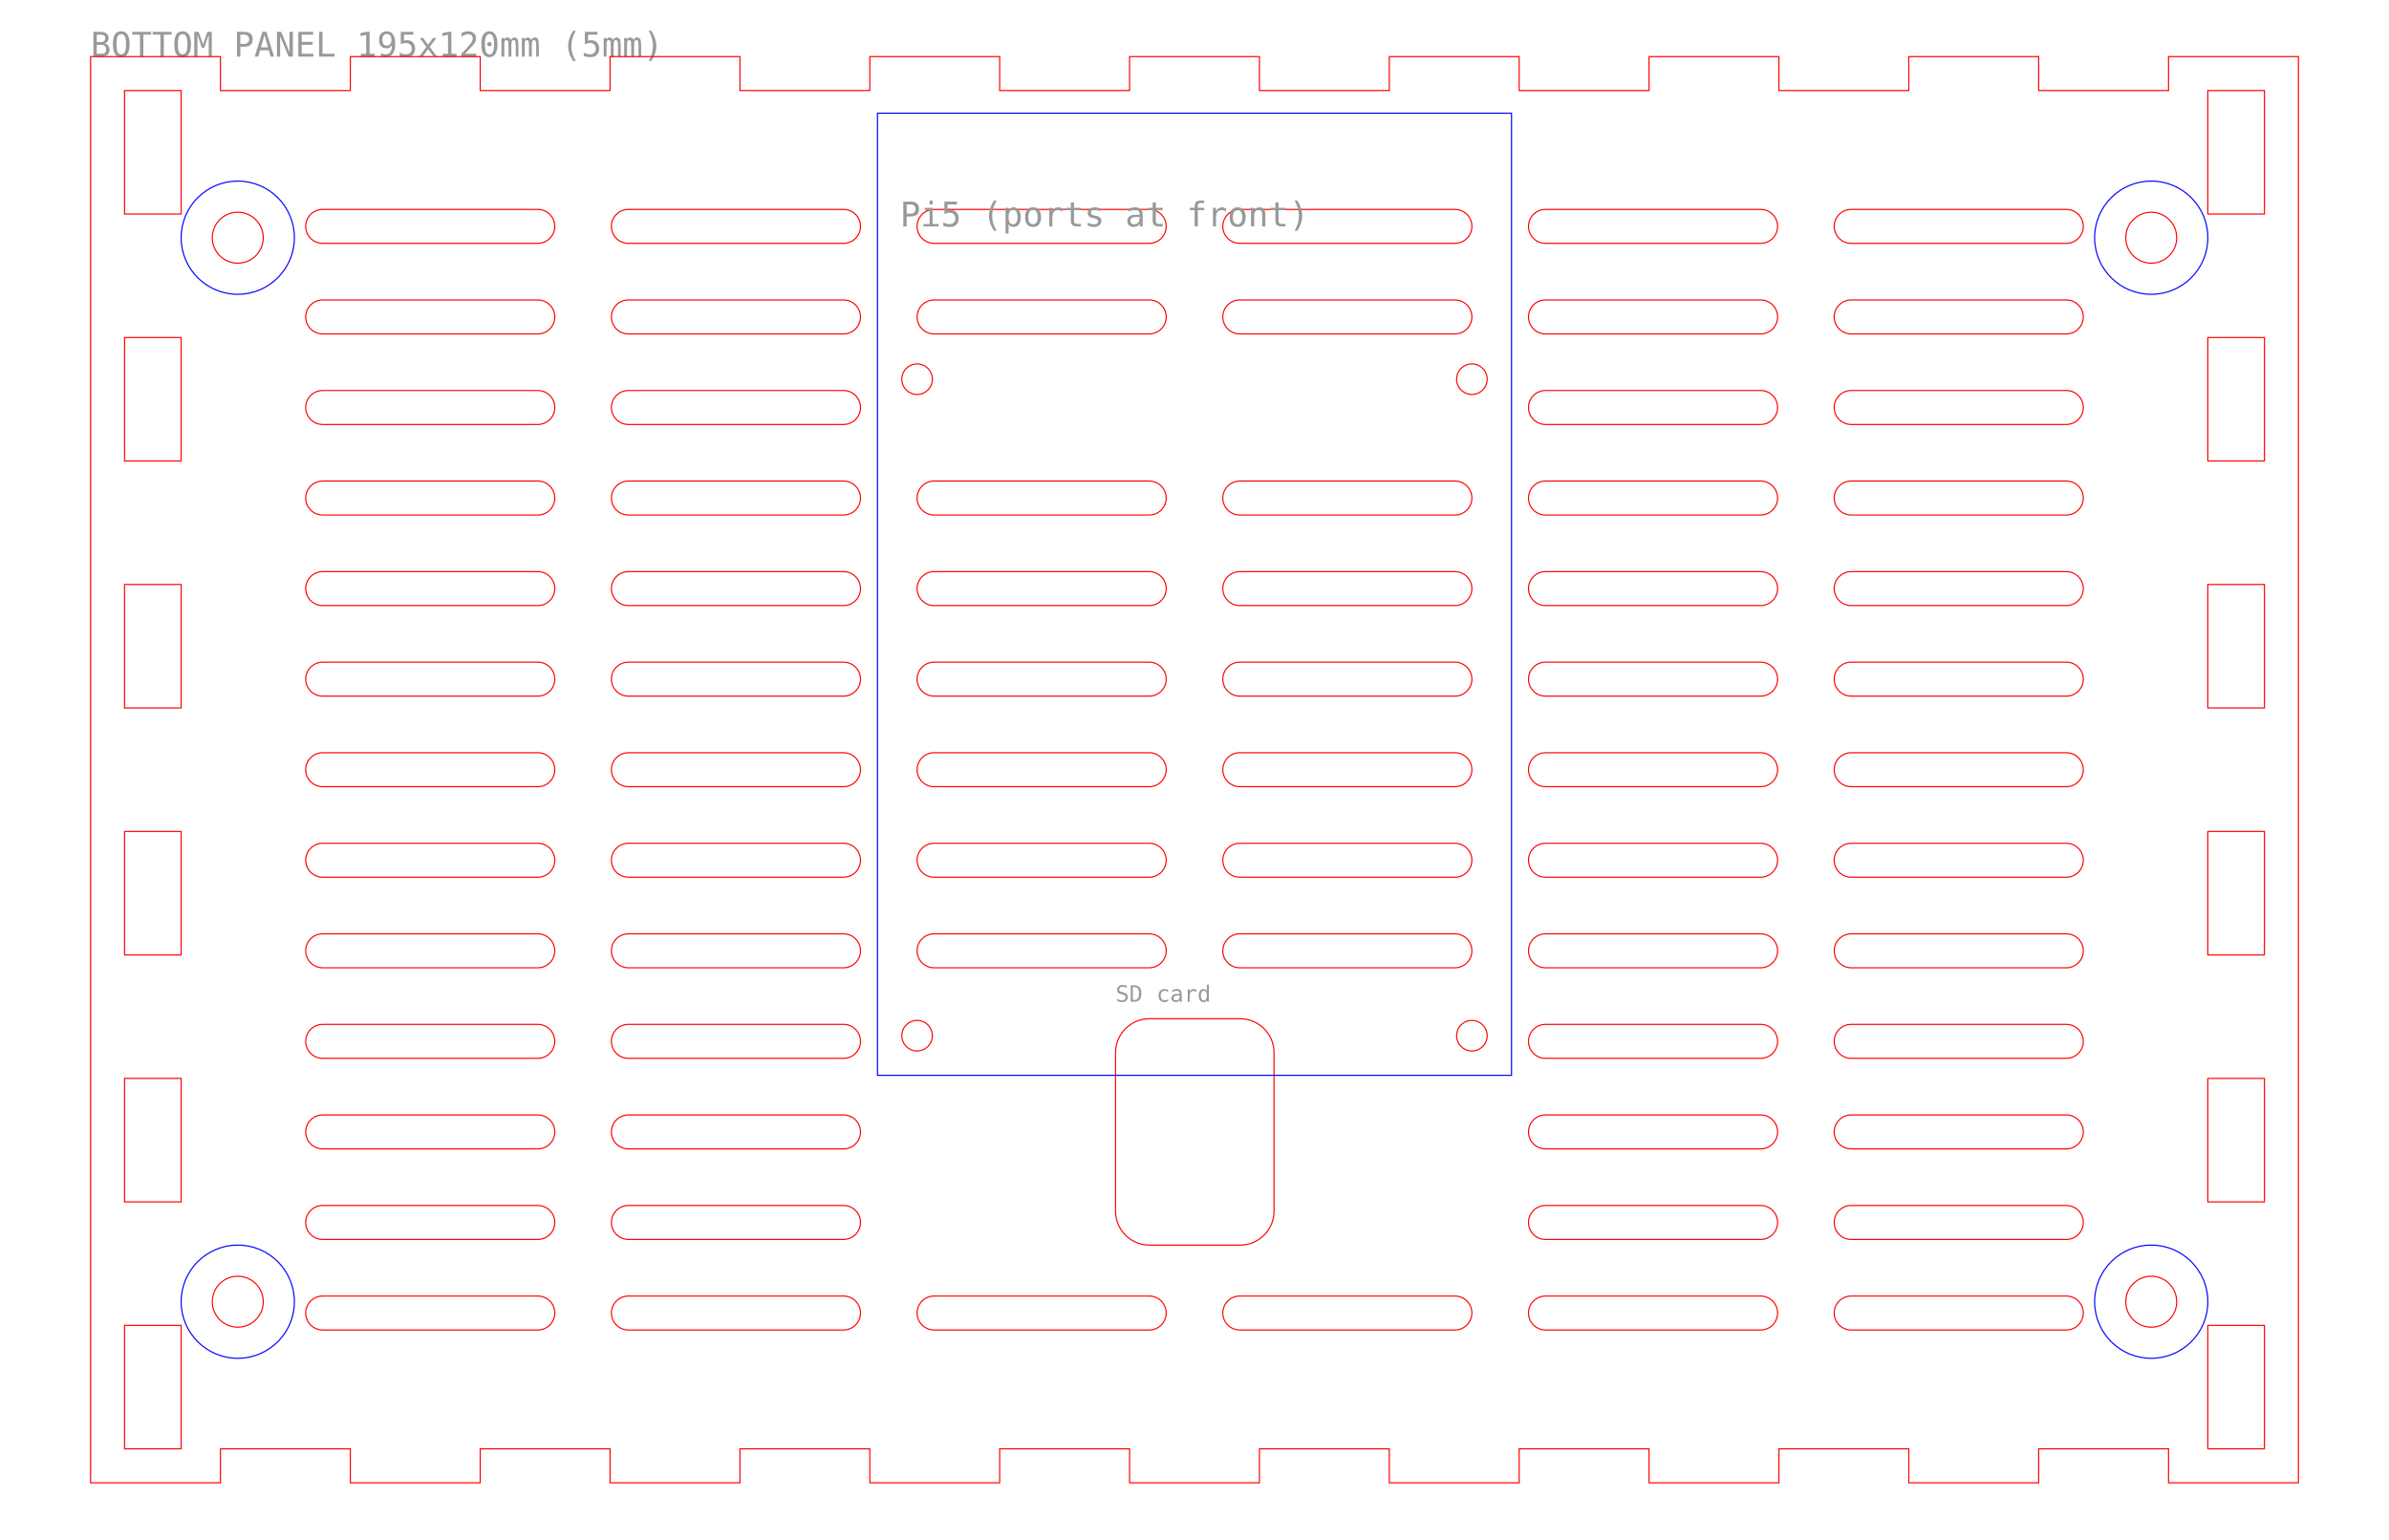
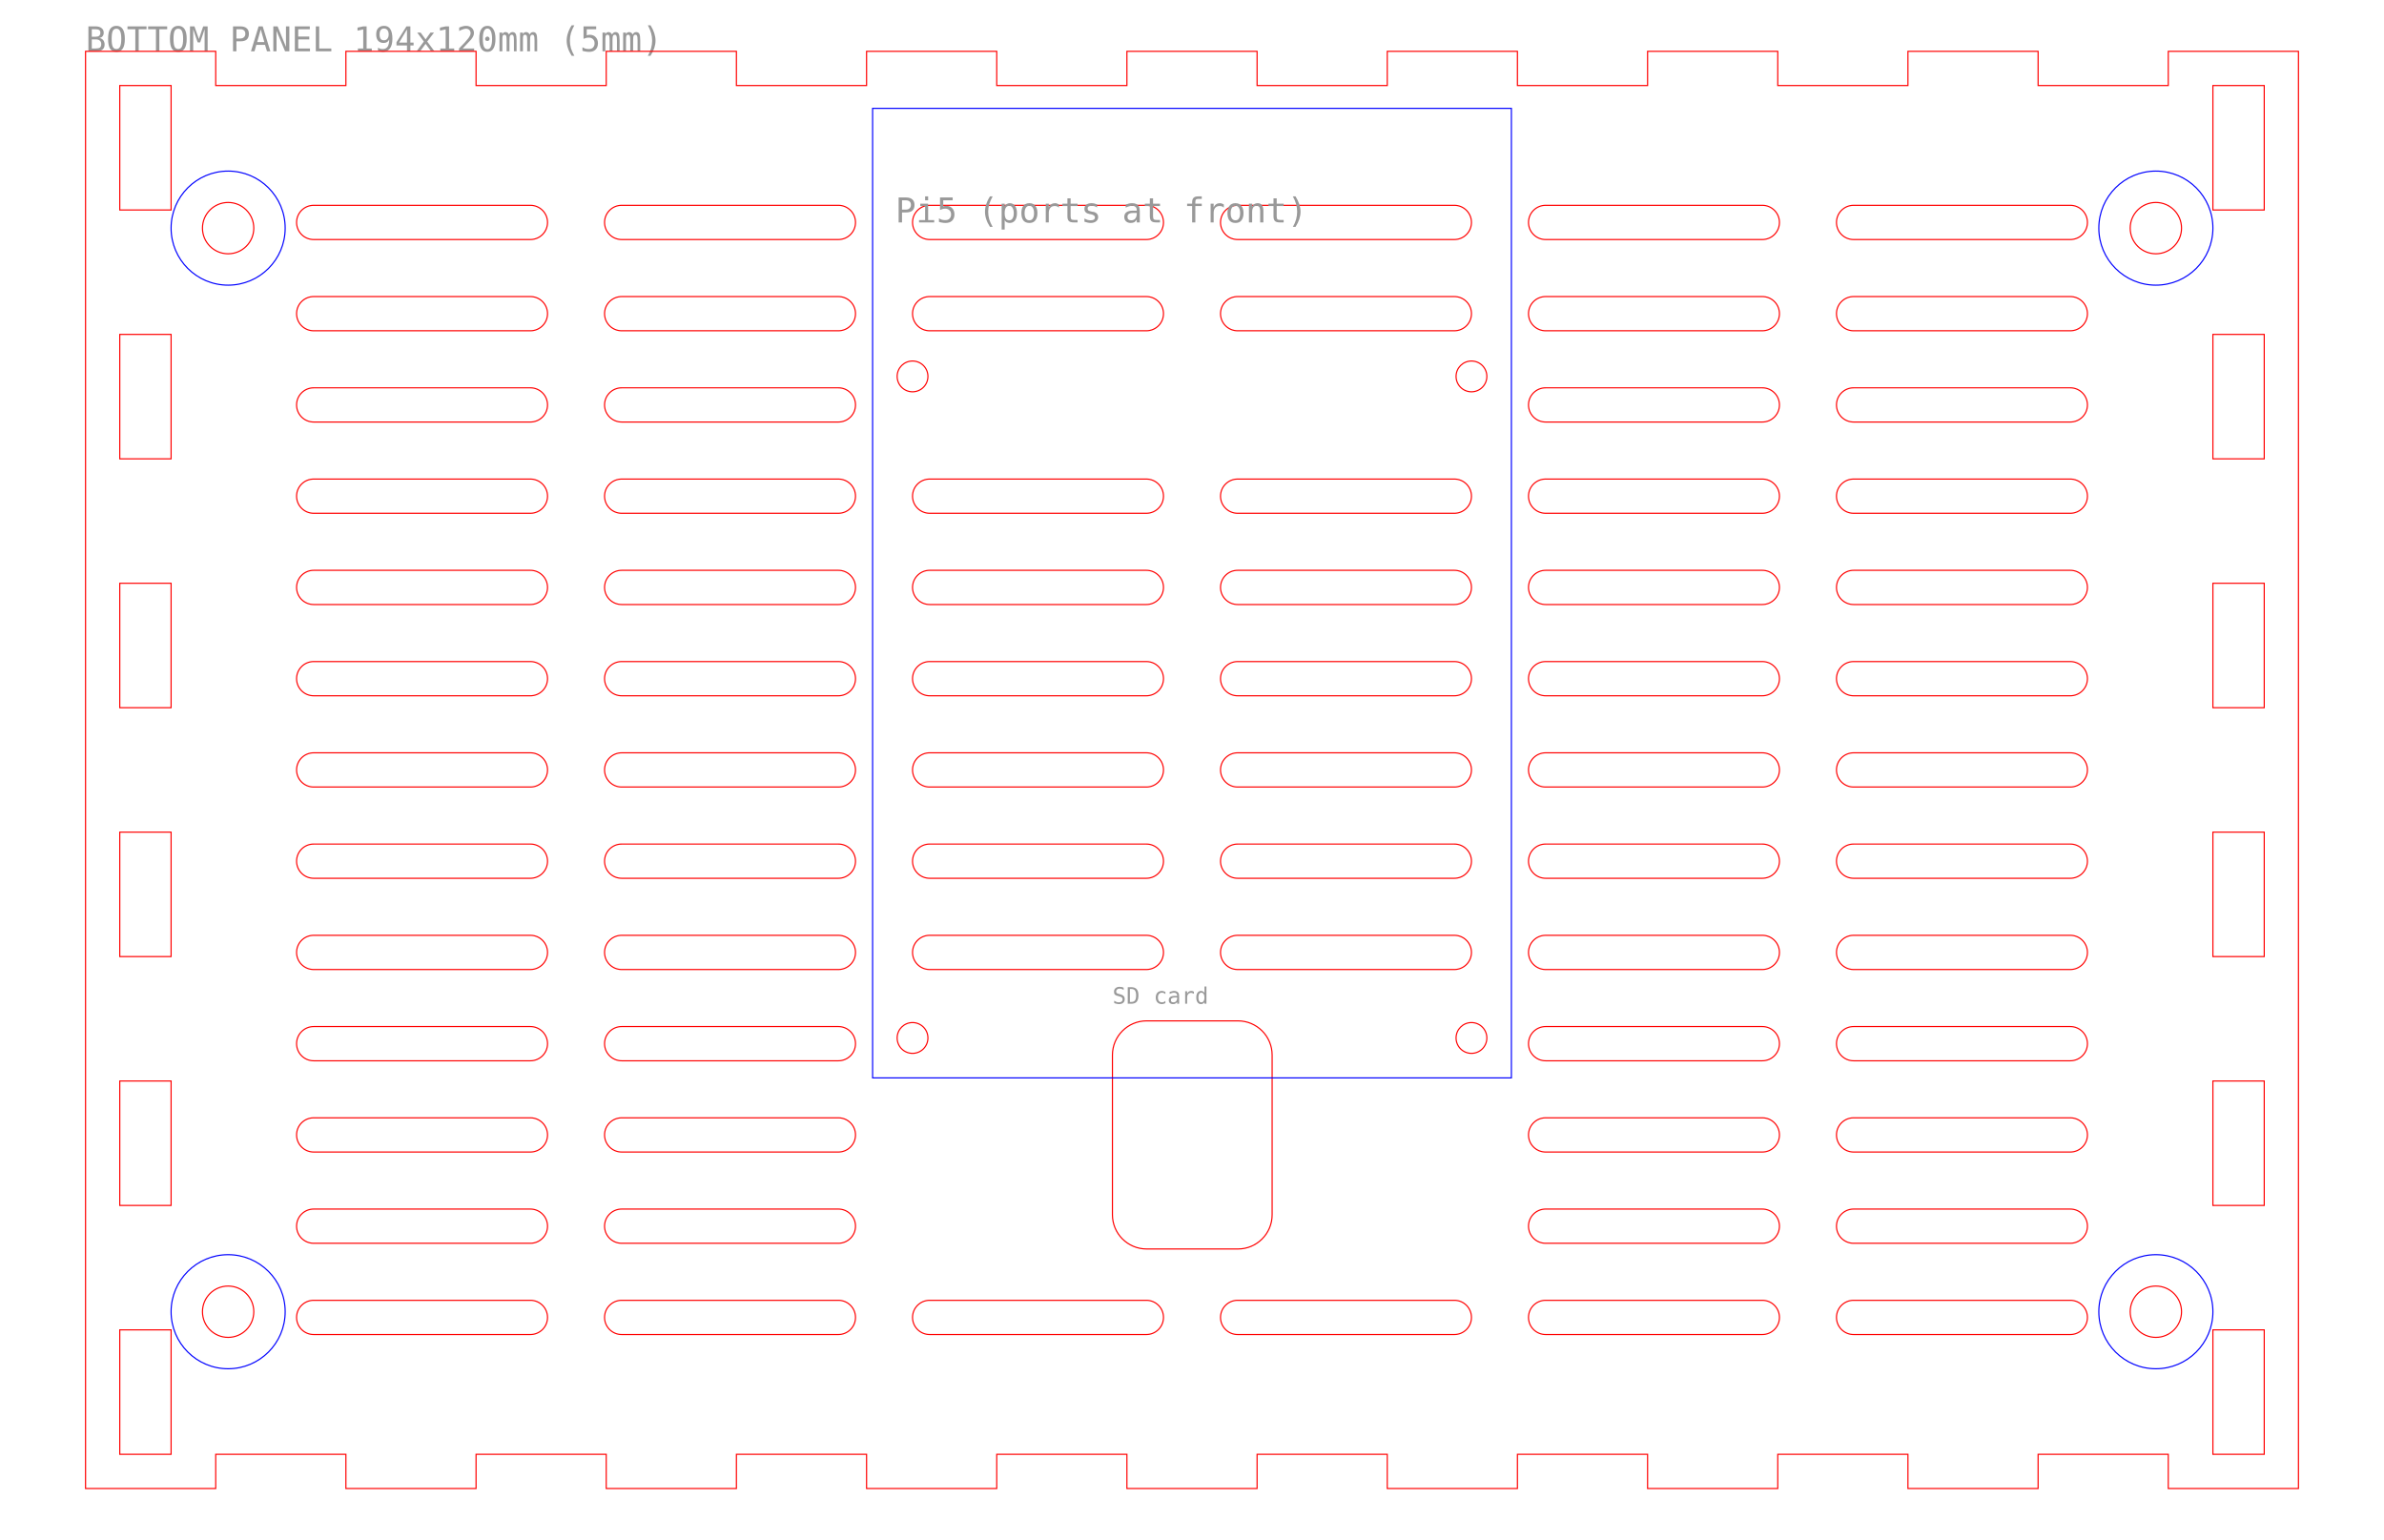
- <svg xmlns="http://www.w3.org/2000/svg" width="211mm" height="136mm" viewBox="0 0 211 136">
-   <text x="8" y="5" font-size="3" fill="#999" font-family="monospace">BOTTOM PANEL 195x120mm (5mm)</text>
-   <path d="M 8,8 L 8,5 L 19.471,5 L 19.471,8 L 30.941,8 L 30.941,5 L 42.412,5 L 42.412,8 L 53.882,8 L 53.882,5 L 65.353,5 L 65.353,8 L 76.824,8 L 76.824,5 L 88.294,5 L 88.294,8 L 99.765,8 L 99.765,5 L 111.235,5 L 111.235,8 L 122.706,8 L 122.706,5 L 134.176,5 L 134.176,8 L 145.647,8 L 145.647,5 L 157.118,5 L 157.118,8 L 168.588,8 L 168.588,5 L 180.059,5 L 180.059,8 L 191.529,8 L 191.529,5 L 203,5 L 203,8 L 203,128 L 203,131 L 191.529,131 L 191.529,128 L 180.059,128 L 180.059,131 L 168.588,131 L 168.588,128 L 157.118,128 L 157.118,131 L 145.647,131 L 145.647,128 L 134.176,128 L 134.176,131 L 122.706,131 L 122.706,128 L 111.235,128 L 111.235,131 L 99.765,131 L 99.765,128 L 88.294,128 L 88.294,131 L 76.824,131 L 76.824,128 L 65.353,128 L 65.353,131 L 53.882,131 L 53.882,128 L 42.412,128 L 42.412,131 L 30.941,131 L 30.941,128 L 19.471,128 L 19.471,131 L 8,131 L 8,128 L 8,8 Z" fill="none" stroke="#ff0000" stroke-width="0.1" />
-   <rect x="11" y="8" width="5" height="10.909" fill="none" stroke="#ff0000" stroke-width="0.1" />
-   <rect x="11" y="29.818" width="5" height="10.909" fill="none" stroke="#ff0000" stroke-width="0.1" />
-   <rect x="11" y="51.636" width="5" height="10.909" fill="none" stroke="#ff0000" stroke-width="0.1" />
-   <rect x="11" y="73.455" width="5" height="10.909" fill="none" stroke="#ff0000" stroke-width="0.1" />
-   <rect x="11" y="95.273" width="5" height="10.909" fill="none" stroke="#ff0000" stroke-width="0.1" />
-   <rect x="11" y="117.091" width="5" height="10.909" fill="none" stroke="#ff0000" stroke-width="0.1" />
-   <rect x="195" y="8" width="5" height="10.909" fill="none" stroke="#ff0000" stroke-width="0.1" />
-   <rect x="195" y="29.818" width="5" height="10.909" fill="none" stroke="#ff0000" stroke-width="0.1" />
-   <rect x="195" y="51.636" width="5" height="10.909" fill="none" stroke="#ff0000" stroke-width="0.1" />
-   <rect x="195" y="73.455" width="5" height="10.909" fill="none" stroke="#ff0000" stroke-width="0.1" />
-   <rect x="195" y="95.273" width="5" height="10.909" fill="none" stroke="#ff0000" stroke-width="0.1" />
-   <rect x="195" y="117.091" width="5" height="10.909" fill="none" stroke="#ff0000" stroke-width="0.1" />
-   <circle cx="21" cy="21" r="2.25" fill="none" stroke="#ff0000" stroke-width="0.1" />
-   <circle cx="21" cy="21" r="5" fill="none" stroke="#0000ff" stroke-width="0.1" />
-   <circle cx="190" cy="21" r="2.25" fill="none" stroke="#ff0000" stroke-width="0.1" />
-   <circle cx="190" cy="21" r="5" fill="none" stroke="#0000ff" stroke-width="0.1" />
-   <circle cx="21" cy="115" r="2.25" fill="none" stroke="#ff0000" stroke-width="0.1" />
-   <circle cx="21" cy="115" r="5" fill="none" stroke="#0000ff" stroke-width="0.1" />
-   <circle cx="190" cy="115" r="2.25" fill="none" stroke="#ff0000" stroke-width="0.1" />
-   <circle cx="190" cy="115" r="5" fill="none" stroke="#0000ff" stroke-width="0.1" />
-   <circle cx="81" cy="91.5" r="1.35" fill="none" stroke="#ff0000" stroke-width="0.1" />
-   <circle cx="81" cy="33.5" r="1.35" fill="none" stroke="#ff0000" stroke-width="0.1" />
-   <circle cx="130" cy="91.5" r="1.35" fill="none" stroke="#ff0000" stroke-width="0.1" />
-   <circle cx="130" cy="33.5" r="1.35" fill="none" stroke="#ff0000" stroke-width="0.1" />
-   <rect x="27" y="18.5" width="22" height="3" rx="1.5" ry="1.5" fill="none" stroke="#ff0000" stroke-width="0.1" />
-   <rect x="27" y="26.5" width="22" height="3" rx="1.5" ry="1.5" fill="none" stroke="#ff0000" stroke-width="0.1" />
-   <rect x="27" y="34.5" width="22" height="3" rx="1.5" ry="1.5" fill="none" stroke="#ff0000" stroke-width="0.1" />
-   <rect x="27" y="42.5" width="22" height="3" rx="1.5" ry="1.5" fill="none" stroke="#ff0000" stroke-width="0.1" />
-   <rect x="27" y="50.5" width="22" height="3" rx="1.5" ry="1.5" fill="none" stroke="#ff0000" stroke-width="0.1" />
-   <rect x="27" y="58.5" width="22" height="3" rx="1.5" ry="1.5" fill="none" stroke="#ff0000" stroke-width="0.1" />
-   <rect x="27" y="66.5" width="22" height="3" rx="1.5" ry="1.5" fill="none" stroke="#ff0000" stroke-width="0.1" />
-   <rect x="27" y="74.5" width="22" height="3" rx="1.5" ry="1.5" fill="none" stroke="#ff0000" stroke-width="0.1" />
-   <rect x="27" y="82.5" width="22" height="3" rx="1.5" ry="1.5" fill="none" stroke="#ff0000" stroke-width="0.1" />
-   <rect x="27" y="90.5" width="22" height="3" rx="1.5" ry="1.5" fill="none" stroke="#ff0000" stroke-width="0.1" />
-   <rect x="27" y="98.5" width="22" height="3" rx="1.5" ry="1.5" fill="none" stroke="#ff0000" stroke-width="0.1" />
-   <rect x="27" y="106.5" width="22" height="3" rx="1.5" ry="1.5" fill="none" stroke="#ff0000" stroke-width="0.1" />
-   <rect x="27" y="114.5" width="22" height="3" rx="1.5" ry="1.5" fill="none" stroke="#ff0000" stroke-width="0.1" />
-   <rect x="54" y="18.5" width="22" height="3" rx="1.5" ry="1.5" fill="none" stroke="#ff0000" stroke-width="0.1" />
-   <rect x="54" y="26.5" width="22" height="3" rx="1.5" ry="1.5" fill="none" stroke="#ff0000" stroke-width="0.1" />
-   <rect x="54" y="34.5" width="22" height="3" rx="1.5" ry="1.5" fill="none" stroke="#ff0000" stroke-width="0.1" />
-   <rect x="54" y="42.5" width="22" height="3" rx="1.5" ry="1.5" fill="none" stroke="#ff0000" stroke-width="0.1" />
-   <rect x="54" y="50.5" width="22" height="3" rx="1.5" ry="1.5" fill="none" stroke="#ff0000" stroke-width="0.1" />
-   <rect x="54" y="58.5" width="22" height="3" rx="1.5" ry="1.5" fill="none" stroke="#ff0000" stroke-width="0.1" />
-   <rect x="54" y="66.5" width="22" height="3" rx="1.5" ry="1.5" fill="none" stroke="#ff0000" stroke-width="0.1" />
-   <rect x="54" y="74.5" width="22" height="3" rx="1.5" ry="1.5" fill="none" stroke="#ff0000" stroke-width="0.1" />
-   <rect x="54" y="82.5" width="22" height="3" rx="1.5" ry="1.5" fill="none" stroke="#ff0000" stroke-width="0.1" />
-   <rect x="54" y="90.5" width="22" height="3" rx="1.5" ry="1.5" fill="none" stroke="#ff0000" stroke-width="0.1" />
-   <rect x="54" y="98.5" width="22" height="3" rx="1.5" ry="1.5" fill="none" stroke="#ff0000" stroke-width="0.1" />
-   <rect x="54" y="106.5" width="22" height="3" rx="1.5" ry="1.5" fill="none" stroke="#ff0000" stroke-width="0.1" />
-   <rect x="54" y="114.5" width="22" height="3" rx="1.5" ry="1.5" fill="none" stroke="#ff0000" stroke-width="0.1" />
-   <rect x="81" y="18.5" width="22" height="3" rx="1.5" ry="1.5" fill="none" stroke="#ff0000" stroke-width="0.1" />
-   <rect x="81" y="26.5" width="22" height="3" rx="1.5" ry="1.5" fill="none" stroke="#ff0000" stroke-width="0.1" />
-   <rect x="81" y="42.5" width="22" height="3" rx="1.5" ry="1.5" fill="none" stroke="#ff0000" stroke-width="0.1" />
-   <rect x="81" y="50.5" width="22" height="3" rx="1.5" ry="1.5" fill="none" stroke="#ff0000" stroke-width="0.1" />
-   <rect x="81" y="58.5" width="22" height="3" rx="1.5" ry="1.5" fill="none" stroke="#ff0000" stroke-width="0.1" />
-   <rect x="81" y="66.5" width="22" height="3" rx="1.5" ry="1.5" fill="none" stroke="#ff0000" stroke-width="0.1" />
-   <rect x="81" y="74.5" width="22" height="3" rx="1.5" ry="1.5" fill="none" stroke="#ff0000" stroke-width="0.1" />
-   <rect x="81" y="82.5" width="22" height="3" rx="1.5" ry="1.5" fill="none" stroke="#ff0000" stroke-width="0.1" />
-   <rect x="81" y="114.5" width="22" height="3" rx="1.5" ry="1.5" fill="none" stroke="#ff0000" stroke-width="0.1" />
-   <rect x="108" y="18.5" width="22" height="3" rx="1.5" ry="1.5" fill="none" stroke="#ff0000" stroke-width="0.1" />
-   <rect x="108" y="26.5" width="22" height="3" rx="1.5" ry="1.5" fill="none" stroke="#ff0000" stroke-width="0.1" />
-   <rect x="108" y="42.5" width="22" height="3" rx="1.5" ry="1.5" fill="none" stroke="#ff0000" stroke-width="0.1" />
-   <rect x="108" y="50.5" width="22" height="3" rx="1.5" ry="1.5" fill="none" stroke="#ff0000" stroke-width="0.1" />
-   <rect x="108" y="58.5" width="22" height="3" rx="1.5" ry="1.5" fill="none" stroke="#ff0000" stroke-width="0.1" />
-   <rect x="108" y="66.5" width="22" height="3" rx="1.5" ry="1.5" fill="none" stroke="#ff0000" stroke-width="0.1" />
-   <rect x="108" y="74.5" width="22" height="3" rx="1.5" ry="1.5" fill="none" stroke="#ff0000" stroke-width="0.1" />
-   <rect x="108" y="82.5" width="22" height="3" rx="1.5" ry="1.5" fill="none" stroke="#ff0000" stroke-width="0.1" />
-   <rect x="108" y="114.5" width="22" height="3" rx="1.5" ry="1.5" fill="none" stroke="#ff0000" stroke-width="0.1" />
-   <rect x="135" y="18.5" width="22" height="3" rx="1.5" ry="1.5" fill="none" stroke="#ff0000" stroke-width="0.1" />
-   <rect x="135" y="26.5" width="22" height="3" rx="1.5" ry="1.5" fill="none" stroke="#ff0000" stroke-width="0.1" />
-   <rect x="135" y="34.5" width="22" height="3" rx="1.5" ry="1.5" fill="none" stroke="#ff0000" stroke-width="0.1" />
-   <rect x="135" y="42.5" width="22" height="3" rx="1.5" ry="1.5" fill="none" stroke="#ff0000" stroke-width="0.1" />
-   <rect x="135" y="50.5" width="22" height="3" rx="1.5" ry="1.5" fill="none" stroke="#ff0000" stroke-width="0.1" />
-   <rect x="135" y="58.5" width="22" height="3" rx="1.5" ry="1.5" fill="none" stroke="#ff0000" stroke-width="0.1" />
-   <rect x="135" y="66.5" width="22" height="3" rx="1.5" ry="1.5" fill="none" stroke="#ff0000" stroke-width="0.1" />
-   <rect x="135" y="74.5" width="22" height="3" rx="1.5" ry="1.5" fill="none" stroke="#ff0000" stroke-width="0.1" />
-   <rect x="135" y="82.5" width="22" height="3" rx="1.5" ry="1.5" fill="none" stroke="#ff0000" stroke-width="0.1" />
-   <rect x="135" y="90.5" width="22" height="3" rx="1.5" ry="1.5" fill="none" stroke="#ff0000" stroke-width="0.1" />
-   <rect x="135" y="98.5" width="22" height="3" rx="1.5" ry="1.5" fill="none" stroke="#ff0000" stroke-width="0.1" />
-   <rect x="135" y="106.5" width="22" height="3" rx="1.5" ry="1.5" fill="none" stroke="#ff0000" stroke-width="0.1" />
-   <rect x="135" y="114.5" width="22" height="3" rx="1.5" ry="1.5" fill="none" stroke="#ff0000" stroke-width="0.1" />
-   <rect x="162" y="18.5" width="22" height="3" rx="1.5" ry="1.5" fill="none" stroke="#ff0000" stroke-width="0.1" />
-   <rect x="162" y="26.5" width="22" height="3" rx="1.5" ry="1.5" fill="none" stroke="#ff0000" stroke-width="0.1" />
-   <rect x="162" y="34.5" width="22" height="3" rx="1.5" ry="1.5" fill="none" stroke="#ff0000" stroke-width="0.1" />
-   <rect x="162" y="42.5" width="22" height="3" rx="1.5" ry="1.5" fill="none" stroke="#ff0000" stroke-width="0.1" />
-   <rect x="162" y="50.5" width="22" height="3" rx="1.5" ry="1.5" fill="none" stroke="#ff0000" stroke-width="0.1" />
-   <rect x="162" y="58.5" width="22" height="3" rx="1.5" ry="1.5" fill="none" stroke="#ff0000" stroke-width="0.1" />
-   <rect x="162" y="66.5" width="22" height="3" rx="1.5" ry="1.5" fill="none" stroke="#ff0000" stroke-width="0.1" />
-   <rect x="162" y="74.5" width="22" height="3" rx="1.5" ry="1.5" fill="none" stroke="#ff0000" stroke-width="0.1" />
-   <rect x="162" y="82.5" width="22" height="3" rx="1.5" ry="1.5" fill="none" stroke="#ff0000" stroke-width="0.1" />
-   <rect x="162" y="90.5" width="22" height="3" rx="1.5" ry="1.5" fill="none" stroke="#ff0000" stroke-width="0.1" />
-   <rect x="162" y="98.5" width="22" height="3" rx="1.5" ry="1.5" fill="none" stroke="#ff0000" stroke-width="0.1" />
-   <rect x="162" y="106.5" width="22" height="3" rx="1.5" ry="1.5" fill="none" stroke="#ff0000" stroke-width="0.1" />
-   <rect x="162" y="114.5" width="22" height="3" rx="1.5" ry="1.5" fill="none" stroke="#ff0000" stroke-width="0.1" />
-   <rect x="98.525" y="90" width="14" height="20" rx="3" ry="3" fill="none" stroke="#ff0000" stroke-width="0.1" />
-   <text x="98.525" y="88.5" font-size="2" fill="#999" font-family="monospace">SD card</text>
-   <rect x="77.5" y="10" width="56" height="85" fill="none" stroke="#0000ff" stroke-width="0.1" />
-   <text x="79.5" y="20" font-size="3" fill="#999" font-family="monospace">Pi5 (ports at front)</text>
+ <svg xmlns="http://www.w3.org/2000/svg" width="209mm" height="135mm" viewBox="0 0 209 135">
+   <text x="7.5" y="4.5" font-size="3" fill="#999" font-family="monospace">BOTTOM PANEL 194x120mm (5mm)</text>
+   <path d="M 7.5,7.5 L 7.5,4.5 L 18.912,4.5 L 18.912,7.5 L 30.324,7.5 L 30.324,4.5 L 41.735,4.5 L 41.735,7.5 L 53.147,7.5 L 53.147,4.5 L 64.559,4.5 L 64.559,7.5 L 75.971,7.5 L 75.971,4.5 L 87.382,4.5 L 87.382,7.5 L 98.794,7.5 L 98.794,4.5 L 110.206,4.5 L 110.206,7.5 L 121.618,7.5 L 121.618,4.5 L 133.029,4.5 L 133.029,7.5 L 144.441,7.5 L 144.441,4.5 L 155.853,4.5 L 155.853,7.5 L 167.265,7.5 L 167.265,4.5 L 178.676,4.5 L 178.676,7.5 L 190.088,7.5 L 190.088,4.5 L 201.5,4.5 L 201.5,7.5 L 201.5,127.5 L 201.5,130.5 L 190.088,130.5 L 190.088,127.5 L 178.676,127.5 L 178.676,130.5 L 167.265,130.5 L 167.265,127.5 L 155.853,127.5 L 155.853,130.5 L 144.441,130.5 L 144.441,127.5 L 133.029,127.5 L 133.029,130.5 L 121.618,130.5 L 121.618,127.5 L 110.206,127.5 L 110.206,130.5 L 98.794,130.5 L 98.794,127.5 L 87.382,127.5 L 87.382,130.5 L 75.971,130.5 L 75.971,127.5 L 64.559,127.5 L 64.559,130.5 L 53.147,130.5 L 53.147,127.5 L 41.735,127.5 L 41.735,130.5 L 30.324,130.5 L 30.324,127.5 L 18.912,127.5 L 18.912,130.5 L 7.5,130.5 L 7.5,127.5 L 7.5,7.5 Z" fill="none" stroke="#ff0000" stroke-width="0.1" />
+   <rect x="10.5" y="7.5" width="4.5" height="10.909" fill="none" stroke="#ff0000" stroke-width="0.1" />
+   <rect x="10.5" y="29.318" width="4.5" height="10.909" fill="none" stroke="#ff0000" stroke-width="0.1" />
+   <rect x="10.5" y="51.136" width="4.5" height="10.909" fill="none" stroke="#ff0000" stroke-width="0.1" />
+   <rect x="10.5" y="72.955" width="4.5" height="10.909" fill="none" stroke="#ff0000" stroke-width="0.1" />
+   <rect x="10.5" y="94.773" width="4.5" height="10.909" fill="none" stroke="#ff0000" stroke-width="0.1" />
+   <rect x="10.5" y="116.591" width="4.5" height="10.909" fill="none" stroke="#ff0000" stroke-width="0.1" />
+   <rect x="194" y="7.5" width="4.5" height="10.909" fill="none" stroke="#ff0000" stroke-width="0.1" />
+   <rect x="194" y="29.318" width="4.5" height="10.909" fill="none" stroke="#ff0000" stroke-width="0.1" />
+   <rect x="194" y="51.136" width="4.5" height="10.909" fill="none" stroke="#ff0000" stroke-width="0.1" />
+   <rect x="194" y="72.955" width="4.5" height="10.909" fill="none" stroke="#ff0000" stroke-width="0.1" />
+   <rect x="194" y="94.773" width="4.5" height="10.909" fill="none" stroke="#ff0000" stroke-width="0.1" />
+   <rect x="194" y="116.591" width="4.5" height="10.909" fill="none" stroke="#ff0000" stroke-width="0.1" />
+   <circle cx="20" cy="20" r="2.25" fill="none" stroke="#ff0000" stroke-width="0.1" />
+   <circle cx="20" cy="20" r="5" fill="none" stroke="#0000ff" stroke-width="0.1" />
+   <circle cx="189" cy="20" r="2.25" fill="none" stroke="#ff0000" stroke-width="0.1" />
+   <circle cx="189" cy="20" r="5" fill="none" stroke="#0000ff" stroke-width="0.1" />
+   <circle cx="20" cy="115" r="2.25" fill="none" stroke="#ff0000" stroke-width="0.1" />
+   <circle cx="20" cy="115" r="5" fill="none" stroke="#0000ff" stroke-width="0.1" />
+   <circle cx="189" cy="115" r="2.25" fill="none" stroke="#ff0000" stroke-width="0.1" />
+   <circle cx="189" cy="115" r="5" fill="none" stroke="#0000ff" stroke-width="0.1" />
+   <circle cx="80" cy="91" r="1.35" fill="none" stroke="#ff0000" stroke-width="0.1" />
+   <circle cx="80" cy="33" r="1.35" fill="none" stroke="#ff0000" stroke-width="0.1" />
+   <circle cx="129" cy="91" r="1.35" fill="none" stroke="#ff0000" stroke-width="0.1" />
+   <circle cx="129" cy="33" r="1.35" fill="none" stroke="#ff0000" stroke-width="0.1" />
+   <rect x="26" y="18" width="22" height="3" rx="1.5" ry="1.5" fill="none" stroke="#ff0000" stroke-width="0.1" />
+   <rect x="26" y="26" width="22" height="3" rx="1.5" ry="1.5" fill="none" stroke="#ff0000" stroke-width="0.1" />
+   <rect x="26" y="34" width="22" height="3" rx="1.5" ry="1.5" fill="none" stroke="#ff0000" stroke-width="0.1" />
+   <rect x="26" y="42" width="22" height="3" rx="1.5" ry="1.5" fill="none" stroke="#ff0000" stroke-width="0.1" />
+   <rect x="26" y="50" width="22" height="3" rx="1.5" ry="1.5" fill="none" stroke="#ff0000" stroke-width="0.1" />
+   <rect x="26" y="58" width="22" height="3" rx="1.5" ry="1.5" fill="none" stroke="#ff0000" stroke-width="0.1" />
+   <rect x="26" y="66" width="22" height="3" rx="1.5" ry="1.5" fill="none" stroke="#ff0000" stroke-width="0.1" />
+   <rect x="26" y="74" width="22" height="3" rx="1.5" ry="1.5" fill="none" stroke="#ff0000" stroke-width="0.1" />
+   <rect x="26" y="82" width="22" height="3" rx="1.5" ry="1.5" fill="none" stroke="#ff0000" stroke-width="0.1" />
+   <rect x="26" y="90" width="22" height="3" rx="1.5" ry="1.5" fill="none" stroke="#ff0000" stroke-width="0.1" />
+   <rect x="26" y="98" width="22" height="3" rx="1.5" ry="1.5" fill="none" stroke="#ff0000" stroke-width="0.1" />
+   <rect x="26" y="106" width="22" height="3" rx="1.5" ry="1.5" fill="none" stroke="#ff0000" stroke-width="0.1" />
+   <rect x="26" y="114" width="22" height="3" rx="1.5" ry="1.5" fill="none" stroke="#ff0000" stroke-width="0.1" />
+   <rect x="53" y="18" width="22" height="3" rx="1.5" ry="1.5" fill="none" stroke="#ff0000" stroke-width="0.1" />
+   <rect x="53" y="26" width="22" height="3" rx="1.5" ry="1.5" fill="none" stroke="#ff0000" stroke-width="0.1" />
+   <rect x="53" y="34" width="22" height="3" rx="1.5" ry="1.5" fill="none" stroke="#ff0000" stroke-width="0.1" />
+   <rect x="53" y="42" width="22" height="3" rx="1.5" ry="1.5" fill="none" stroke="#ff0000" stroke-width="0.1" />
+   <rect x="53" y="50" width="22" height="3" rx="1.5" ry="1.5" fill="none" stroke="#ff0000" stroke-width="0.1" />
+   <rect x="53" y="58" width="22" height="3" rx="1.5" ry="1.5" fill="none" stroke="#ff0000" stroke-width="0.1" />
+   <rect x="53" y="66" width="22" height="3" rx="1.5" ry="1.5" fill="none" stroke="#ff0000" stroke-width="0.1" />
+   <rect x="53" y="74" width="22" height="3" rx="1.5" ry="1.5" fill="none" stroke="#ff0000" stroke-width="0.1" />
+   <rect x="53" y="82" width="22" height="3" rx="1.5" ry="1.5" fill="none" stroke="#ff0000" stroke-width="0.1" />
+   <rect x="53" y="90" width="22" height="3" rx="1.5" ry="1.5" fill="none" stroke="#ff0000" stroke-width="0.1" />
+   <rect x="53" y="98" width="22" height="3" rx="1.5" ry="1.5" fill="none" stroke="#ff0000" stroke-width="0.1" />
+   <rect x="53" y="106" width="22" height="3" rx="1.5" ry="1.5" fill="none" stroke="#ff0000" stroke-width="0.1" />
+   <rect x="53" y="114" width="22" height="3" rx="1.5" ry="1.5" fill="none" stroke="#ff0000" stroke-width="0.1" />
+   <rect x="80" y="18" width="22" height="3" rx="1.5" ry="1.5" fill="none" stroke="#ff0000" stroke-width="0.1" />
+   <rect x="80" y="26" width="22" height="3" rx="1.5" ry="1.5" fill="none" stroke="#ff0000" stroke-width="0.1" />
+   <rect x="80" y="42" width="22" height="3" rx="1.5" ry="1.5" fill="none" stroke="#ff0000" stroke-width="0.1" />
+   <rect x="80" y="50" width="22" height="3" rx="1.5" ry="1.5" fill="none" stroke="#ff0000" stroke-width="0.1" />
+   <rect x="80" y="58" width="22" height="3" rx="1.5" ry="1.5" fill="none" stroke="#ff0000" stroke-width="0.1" />
+   <rect x="80" y="66" width="22" height="3" rx="1.5" ry="1.5" fill="none" stroke="#ff0000" stroke-width="0.1" />
+   <rect x="80" y="74" width="22" height="3" rx="1.5" ry="1.5" fill="none" stroke="#ff0000" stroke-width="0.1" />
+   <rect x="80" y="82" width="22" height="3" rx="1.5" ry="1.5" fill="none" stroke="#ff0000" stroke-width="0.1" />
+   <rect x="80" y="114" width="22" height="3" rx="1.5" ry="1.5" fill="none" stroke="#ff0000" stroke-width="0.1" />
+   <rect x="107" y="18" width="22" height="3" rx="1.5" ry="1.5" fill="none" stroke="#ff0000" stroke-width="0.1" />
+   <rect x="107" y="26" width="22" height="3" rx="1.5" ry="1.5" fill="none" stroke="#ff0000" stroke-width="0.1" />
+   <rect x="107" y="42" width="22" height="3" rx="1.5" ry="1.5" fill="none" stroke="#ff0000" stroke-width="0.1" />
+   <rect x="107" y="50" width="22" height="3" rx="1.5" ry="1.5" fill="none" stroke="#ff0000" stroke-width="0.1" />
+   <rect x="107" y="58" width="22" height="3" rx="1.5" ry="1.5" fill="none" stroke="#ff0000" stroke-width="0.1" />
+   <rect x="107" y="66" width="22" height="3" rx="1.5" ry="1.5" fill="none" stroke="#ff0000" stroke-width="0.1" />
+   <rect x="107" y="74" width="22" height="3" rx="1.5" ry="1.5" fill="none" stroke="#ff0000" stroke-width="0.1" />
+   <rect x="107" y="82" width="22" height="3" rx="1.5" ry="1.5" fill="none" stroke="#ff0000" stroke-width="0.1" />
+   <rect x="107" y="114" width="22" height="3" rx="1.5" ry="1.5" fill="none" stroke="#ff0000" stroke-width="0.1" />
+   <rect x="134" y="18" width="22" height="3" rx="1.5" ry="1.5" fill="none" stroke="#ff0000" stroke-width="0.1" />
+   <rect x="134" y="26" width="22" height="3" rx="1.5" ry="1.5" fill="none" stroke="#ff0000" stroke-width="0.1" />
+   <rect x="134" y="34" width="22" height="3" rx="1.5" ry="1.5" fill="none" stroke="#ff0000" stroke-width="0.1" />
+   <rect x="134" y="42" width="22" height="3" rx="1.5" ry="1.5" fill="none" stroke="#ff0000" stroke-width="0.1" />
+   <rect x="134" y="50" width="22" height="3" rx="1.5" ry="1.5" fill="none" stroke="#ff0000" stroke-width="0.1" />
+   <rect x="134" y="58" width="22" height="3" rx="1.5" ry="1.5" fill="none" stroke="#ff0000" stroke-width="0.1" />
+   <rect x="134" y="66" width="22" height="3" rx="1.5" ry="1.5" fill="none" stroke="#ff0000" stroke-width="0.1" />
+   <rect x="134" y="74" width="22" height="3" rx="1.5" ry="1.5" fill="none" stroke="#ff0000" stroke-width="0.1" />
+   <rect x="134" y="82" width="22" height="3" rx="1.5" ry="1.5" fill="none" stroke="#ff0000" stroke-width="0.1" />
+   <rect x="134" y="90" width="22" height="3" rx="1.5" ry="1.5" fill="none" stroke="#ff0000" stroke-width="0.1" />
+   <rect x="134" y="98" width="22" height="3" rx="1.5" ry="1.5" fill="none" stroke="#ff0000" stroke-width="0.1" />
+   <rect x="134" y="106" width="22" height="3" rx="1.5" ry="1.5" fill="none" stroke="#ff0000" stroke-width="0.1" />
+   <rect x="134" y="114" width="22" height="3" rx="1.5" ry="1.5" fill="none" stroke="#ff0000" stroke-width="0.1" />
+   <rect x="161" y="18" width="22" height="3" rx="1.5" ry="1.5" fill="none" stroke="#ff0000" stroke-width="0.1" />
+   <rect x="161" y="26" width="22" height="3" rx="1.5" ry="1.5" fill="none" stroke="#ff0000" stroke-width="0.1" />
+   <rect x="161" y="34" width="22" height="3" rx="1.5" ry="1.5" fill="none" stroke="#ff0000" stroke-width="0.1" />
+   <rect x="161" y="42" width="22" height="3" rx="1.5" ry="1.5" fill="none" stroke="#ff0000" stroke-width="0.1" />
+   <rect x="161" y="50" width="22" height="3" rx="1.5" ry="1.5" fill="none" stroke="#ff0000" stroke-width="0.1" />
+   <rect x="161" y="58" width="22" height="3" rx="1.5" ry="1.5" fill="none" stroke="#ff0000" stroke-width="0.1" />
+   <rect x="161" y="66" width="22" height="3" rx="1.5" ry="1.5" fill="none" stroke="#ff0000" stroke-width="0.1" />
+   <rect x="161" y="74" width="22" height="3" rx="1.5" ry="1.5" fill="none" stroke="#ff0000" stroke-width="0.1" />
+   <rect x="161" y="82" width="22" height="3" rx="1.5" ry="1.5" fill="none" stroke="#ff0000" stroke-width="0.1" />
+   <rect x="161" y="90" width="22" height="3" rx="1.5" ry="1.5" fill="none" stroke="#ff0000" stroke-width="0.1" />
+   <rect x="161" y="98" width="22" height="3" rx="1.5" ry="1.5" fill="none" stroke="#ff0000" stroke-width="0.1" />
+   <rect x="161" y="106" width="22" height="3" rx="1.5" ry="1.5" fill="none" stroke="#ff0000" stroke-width="0.1" />
+   <rect x="161" y="114" width="22" height="3" rx="1.5" ry="1.5" fill="none" stroke="#ff0000" stroke-width="0.1" />
+   <rect x="97.525" y="89.5" width="14" height="20" rx="3" ry="3" fill="none" stroke="#ff0000" stroke-width="0.1" />
+   <text x="97.525" y="88" font-size="2" fill="#999" font-family="monospace">SD card</text>
+   <rect x="76.5" y="9.5" width="56" height="85" fill="none" stroke="#0000ff" stroke-width="0.1" />
+   <text x="78.5" y="19.5" font-size="3" fill="#999" font-family="monospace">Pi5 (ports at front)</text>
</svg>
